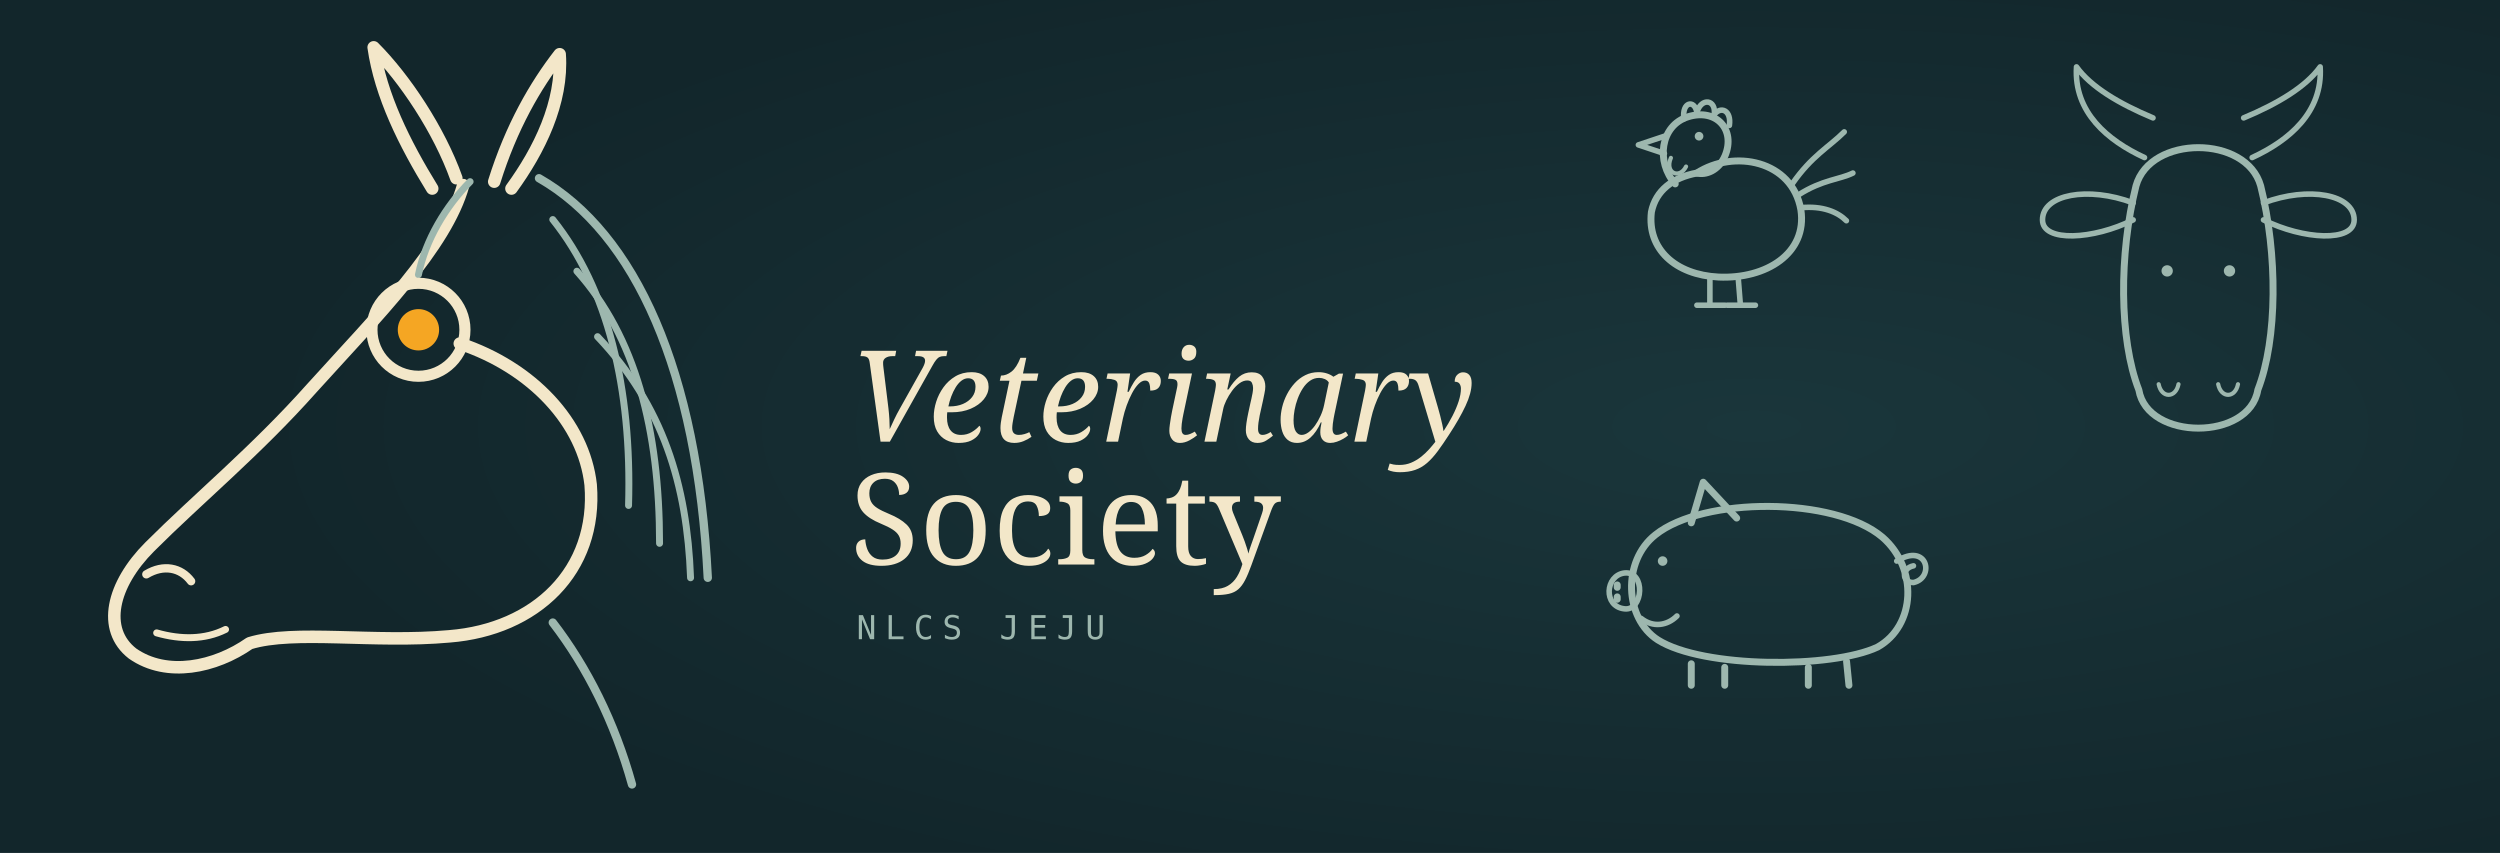
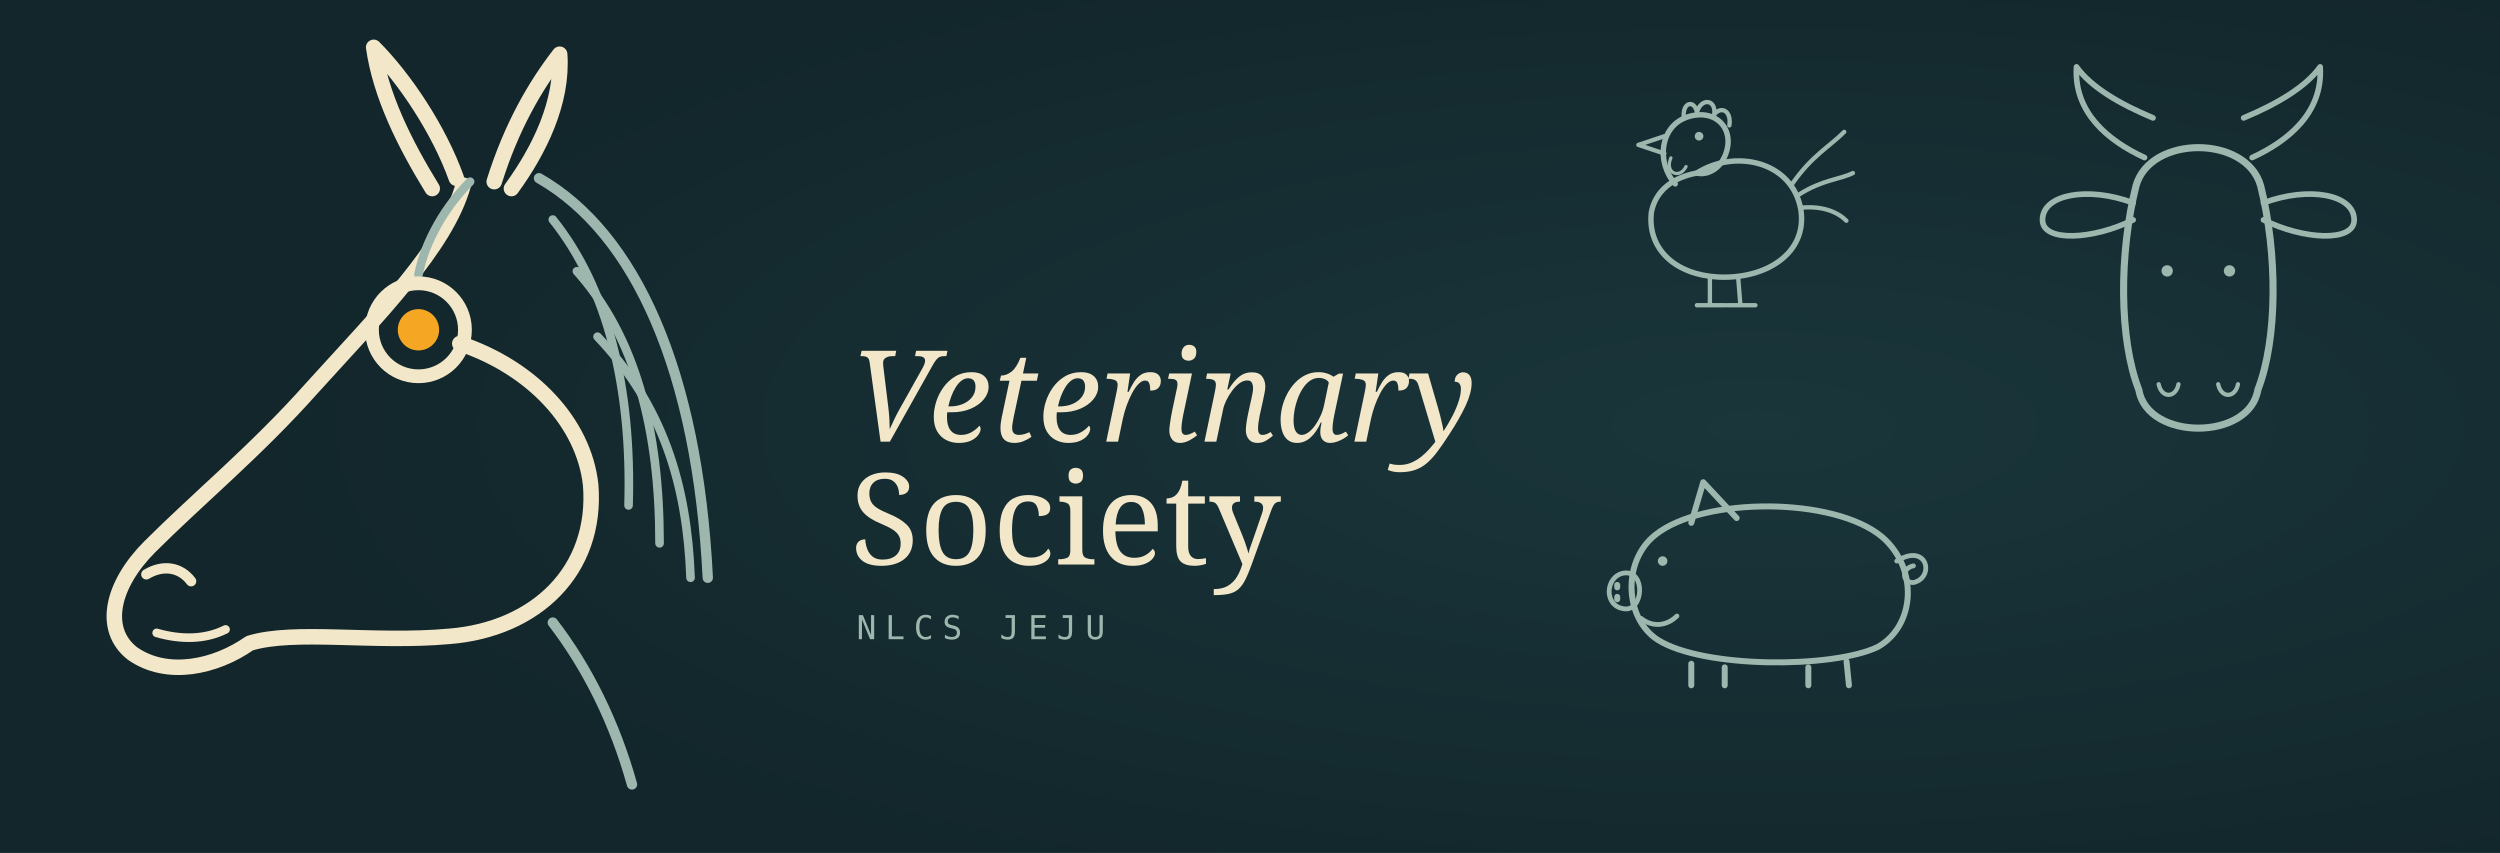
<svg xmlns="http://www.w3.org/2000/svg" viewBox="0 0 1800 614" width="1800" height="614">
  <rect width="1800" height="614" fill="#12262B" />
  <defs>
    <radialGradient id="g" cx="70%" cy="50%" r="60%">
      <stop offset="0" stop-color="#1A363B" />
      <stop offset="1" stop-color="#12262B" />
    </radialGradient>
  </defs>
  <rect width="1800" height="614" fill="url(#g)" />
  <g transform="translate(26 44) scale(1.24)">
-     <path pathLength="1000" vector-effect="non-scaling-stroke" d="M 230 74 C 214 48 200 20 196 -8 C 214 10 234 40 244 68" fill="none" stroke="#F3E7C9" stroke-width="9" stroke-linecap="round" stroke-linejoin="round" data-t="0.25" data-wait="0.00" />
-     <path pathLength="1000" vector-effect="non-scaling-stroke" d="M 266 70 C 276 38 290 14 304 -4 C 306 24 292 52 276 74" fill="none" stroke="#F3E7C9" stroke-width="9" stroke-linecap="round" stroke-linejoin="round" data-t="0.25" data-wait="0.10" />
-     <path pathLength="1000" vector-effect="non-scaling-stroke" d="M 248 72 C 238 108 198 148 160 190 C 128 226 94 254 66 282 C 44 304 38 330 56 344 C 76 358 104 352 124 338 C 150 330 196 338 240 334 C 290 330 326 296 322 246 C 318 210 288 178 246 164" fill="none" stroke="#F3E7C9" stroke-width="9" stroke-linecap="round" stroke-linejoin="round" data-t="0.95" data-wait="0.30" />
-     <path pathLength="1000" vector-effect="non-scaling-stroke" d="M 252 70 C 238 84 226 104 222 124" fill="none" stroke="#9DB7AE" stroke-width="5" stroke-linecap="round" stroke-linejoin="round" data-t="0.2" data-wait="0.50" />
-     <path pathLength="1000" vector-effect="non-scaling-stroke" d="M 292 68 C 348 100 384 180 390 300" fill="none" stroke="#9DB7AE" stroke-width="6" stroke-linecap="round" stroke-linejoin="round" data-t="0.4" data-wait="0.55" />
-     <path pathLength="1000" vector-effect="non-scaling-stroke" d="M 300 92 C 332 132 346 190 344 258" fill="none" stroke="#9DB7AE" stroke-width="5" stroke-linecap="round" stroke-linejoin="round" data-t="0.35" data-wait="0.62" />
-     <path pathLength="1000" vector-effect="non-scaling-stroke" d="M 314 122 C 348 160 362 214 362 280" fill="none" stroke="#9DB7AE" stroke-width="5" stroke-linecap="round" stroke-linejoin="round" data-t="0.35" data-wait="0.69" />
-     <path pathLength="1000" vector-effect="non-scaling-stroke" d="M 326 160 C 364 200 378 246 380 300" fill="none" stroke="#9DB7AE" stroke-width="5" stroke-linecap="round" stroke-linejoin="round" data-t="0.35" data-wait="0.76" />
-     <path pathLength="1000" vector-effect="non-scaling-stroke" d="M 300 326 C 320 352 336 384 346 420" fill="none" stroke="#9DB7AE" stroke-width="6" stroke-linecap="round" stroke-linejoin="round" data-t="0.3" data-wait="0.95" />
-     <path pathLength="1000" vector-effect="non-scaling-stroke" d="M 64 298 C 74 292 84 294 90 302" fill="none" stroke="#F3E7C9" stroke-width="6" stroke-linecap="round" stroke-linejoin="round" data-t="0.18" data-wait="1.15" />
-     <path pathLength="1000" vector-effect="non-scaling-stroke" d="M 70 332 C 84 336 98 336 110 330" fill="none" stroke="#F3E7C9" stroke-width="5" stroke-linecap="round" stroke-linejoin="round" data-t="0.18" data-wait="1.22" />
+     <path pathLength="1000" d="M 230 74 C 214 48 200 20 196 -8 C 214 10 234 40 244 68" fill="none" stroke="#F3E7C9" stroke-width="9" stroke-linecap="round" stroke-linejoin="round" data-t="0.25" data-wait="0.00" />
+     <path pathLength="1000" d="M 266 70 C 276 38 290 14 304 -4 C 306 24 292 52 276 74" fill="none" stroke="#F3E7C9" stroke-width="9" stroke-linecap="round" stroke-linejoin="round" data-t="0.25" data-wait="0.10" />
+     <path pathLength="1000" d="M 248 72 C 238 108 198 148 160 190 C 128 226 94 254 66 282 C 44 304 38 330 56 344 C 76 358 104 352 124 338 C 150 330 196 338 240 334 C 290 330 326 296 322 246 C 318 210 288 178 246 164" fill="none" stroke="#F3E7C9" stroke-width="9" stroke-linecap="round" stroke-linejoin="round" data-t="0.95" data-wait="0.30" />
+     <path pathLength="1000" d="M 252 70 C 238 84 226 104 222 124" fill="none" stroke="#9DB7AE" stroke-width="5" stroke-linecap="round" stroke-linejoin="round" data-t="0.2" data-wait="0.50" />
+     <path pathLength="1000" d="M 292 68 C 348 100 384 180 390 300" fill="none" stroke="#9DB7AE" stroke-width="6" stroke-linecap="round" stroke-linejoin="round" data-t="0.4" data-wait="0.55" />
+     <path pathLength="1000" d="M 300 92 C 332 132 346 190 344 258" fill="none" stroke="#9DB7AE" stroke-width="5" stroke-linecap="round" stroke-linejoin="round" data-t="0.35" data-wait="0.62" />
+     <path pathLength="1000" d="M 314 122 C 348 160 362 214 362 280" fill="none" stroke="#9DB7AE" stroke-width="5" stroke-linecap="round" stroke-linejoin="round" data-t="0.35" data-wait="0.69" />
+     <path pathLength="1000" d="M 326 160 C 364 200 378 246 380 300" fill="none" stroke="#9DB7AE" stroke-width="5" stroke-linecap="round" stroke-linejoin="round" data-t="0.35" data-wait="0.76" />
+     <path pathLength="1000" d="M 300 326 C 320 352 336 384 346 420" fill="none" stroke="#9DB7AE" stroke-width="6" stroke-linecap="round" stroke-linejoin="round" data-t="0.3" data-wait="0.95" />
+     <path pathLength="1000" d="M 64 298 C 74 292 84 294 90 302" fill="none" stroke="#F3E7C9" stroke-width="6" stroke-linecap="round" stroke-linejoin="round" data-t="0.18" data-wait="1.15" />
+     <path pathLength="1000" d="M 70 332 C 84 336 98 336 110 330" fill="none" stroke="#F3E7C9" stroke-width="5" stroke-linecap="round" stroke-linejoin="round" data-t="0.18" data-wait="1.22" />
    <g>
-       <circle cx="222" cy="156" r="27" fill="none" stroke="#F3E7C9" stroke-width="8" vector-effect="non-scaling-stroke" />
+       <circle cx="222" cy="156" r="27" fill="none" stroke="#F3E7C9" stroke-width="8" />
    </g>
    <g>
-       <circle cx="222" cy="156" r="12" fill="#F5A623" stroke="none" stroke-width="0" vector-effect="non-scaling-stroke" />
+       <circle cx="222" cy="156" r="12" fill="#F5A623" stroke="none" stroke-width="0" />
    </g>
  </g>
  <g transform="translate(612 318) scale(1.58)">
    <text x="0" y="0" font-family="Fraunces, Georgia, serif" font-size="58" font-style="italic" font-weight="400" letter-spacing="0" fill="#F3E7C9">Veterinary</text>
    <text x="0" y="56" font-family="Fraunces, Georgia, serif" font-size="58" font-style="normal" font-weight="400" letter-spacing="0" fill="#F3E7C9">Society</text>
    <text x="3" y="90" font-family="'IBM Plex Mono', monospace" font-size="15" font-style="normal" font-weight="400" letter-spacing="4" fill="#9DB7AE">NLCS JEJU</text>
  </g>
  <g transform="translate(1150 70) scale(0.78)">
-     <path pathLength="1000" vector-effect="non-scaling-stroke" d="M 92 70 C 126 48 180 58 188 104 C 194 144 156 168 112 166 C 72 164 46 140 50 106 C 54 86 70 74 92 70" fill="none" stroke="#9DB7AE" stroke-width="5" stroke-linecap="round" stroke-linejoin="round" data-t="0.55" data-wait="1.55" />
-     <path pathLength="1000" vector-effect="non-scaling-stroke" d="M 72 80 C 54 60 58 26 84 18 C 110 10 128 30 118 54 C 112 68 100 72 92 70" fill="none" stroke="#9DB7AE" stroke-width="5" stroke-linecap="round" stroke-linejoin="round" data-t="0.3" data-wait="2.05" />
-     <path pathLength="1000" vector-effect="non-scaling-stroke" d="M 62 36 L 38 44 L 62 52" fill="none" stroke="#9DB7AE" stroke-width="4" stroke-linecap="round" stroke-linejoin="round" data-t="0.12" data-wait="2.30" />
-     <path pathLength="1000" vector-effect="non-scaling-stroke" d="M 80 20 C 78 4 90 2 92 14 C 96 0 110 2 108 16 C 114 8 124 12 122 26" fill="none" stroke="#9DB7AE" stroke-width="4" stroke-linecap="round" stroke-linejoin="round" data-t="0.2" data-wait="2.40" />
-     <path pathLength="1000" vector-effect="non-scaling-stroke" d="M 68 56 C 62 70 76 76 82 64" fill="none" stroke="#9DB7AE" stroke-width="3" stroke-linecap="round" stroke-linejoin="round" data-t="0.1" data-wait="2.55" />
-     <path pathLength="1000" vector-effect="non-scaling-stroke" d="M 180 80 C 198 54 214 46 228 32 M 186 90 C 208 76 224 76 236 70 M 188 102 C 208 100 222 106 230 114" fill="none" stroke="#9DB7AE" stroke-width="4" stroke-linecap="round" stroke-linejoin="round" data-t="0.3" data-wait="2.60" />
-     <path pathLength="1000" vector-effect="non-scaling-stroke" d="M 104 166 L 104 190 M 92 192 L 118 192 M 130 165 L 132 190 M 120 192 L 146 192" fill="none" stroke="#9DB7AE" stroke-width="4" stroke-linecap="round" stroke-linejoin="round" data-t="0.2" data-wait="2.85" />
+     <path pathLength="1000" d="M 92 70 C 126 48 180 58 188 104 C 194 144 156 168 112 166 C 72 164 46 140 50 106 C 54 86 70 74 92 70" fill="none" stroke="#9DB7AE" stroke-width="5" stroke-linecap="round" stroke-linejoin="round" data-t="0.55" data-wait="1.55" />
+     <path pathLength="1000" d="M 72 80 C 54 60 58 26 84 18 C 110 10 128 30 118 54 C 112 68 100 72 92 70" fill="none" stroke="#9DB7AE" stroke-width="5" stroke-linecap="round" stroke-linejoin="round" data-t="0.3" data-wait="2.05" />
+     <path pathLength="1000" d="M 62 36 L 38 44 L 62 52" fill="none" stroke="#9DB7AE" stroke-width="4" stroke-linecap="round" stroke-linejoin="round" data-t="0.12" data-wait="2.30" />
+     <path pathLength="1000" d="M 80 20 C 78 4 90 2 92 14 C 96 0 110 2 108 16 C 114 8 124 12 122 26" fill="none" stroke="#9DB7AE" stroke-width="4" stroke-linecap="round" stroke-linejoin="round" data-t="0.2" data-wait="2.40" />
+     <path pathLength="1000" d="M 68 56 C 62 70 76 76 82 64" fill="none" stroke="#9DB7AE" stroke-width="3" stroke-linecap="round" stroke-linejoin="round" data-t="0.1" data-wait="2.55" />
+     <path pathLength="1000" d="M 180 80 C 198 54 214 46 228 32 M 186 90 C 208 76 224 76 236 70 M 188 102 C 208 100 222 106 230 114" fill="none" stroke="#9DB7AE" stroke-width="4" stroke-linecap="round" stroke-linejoin="round" data-t="0.3" data-wait="2.60" />
+     <path pathLength="1000" d="M 104 166 L 104 190 M 92 192 L 118 192 M 130 165 L 132 190 M 120 192 L 146 192" fill="none" stroke="#9DB7AE" stroke-width="4" stroke-linecap="round" stroke-linejoin="round" data-t="0.2" data-wait="2.85" />
    <g>
-       <circle cx="94" cy="36" r="4" fill="#9DB7AE" stroke="none" stroke-width="0" vector-effect="non-scaling-stroke" />
+       <circle cx="94" cy="36" r="4" fill="#9DB7AE" stroke="none" stroke-width="0" />
    </g>
  </g>
  <g transform="translate(1130 330) scale(0.86)">
-     <path pathLength="1000" vector-effect="non-scaling-stroke" d="M 72 64 C 112 32 222 32 262 66 C 292 92 290 140 258 158 C 220 176 112 176 74 152 C 46 134 44 86 72 64" fill="none" stroke="#9DB7AE" stroke-width="5" stroke-linecap="round" stroke-linejoin="round" data-t="0.6" data-wait="1.25" />
-     <path pathLength="1000" vector-effect="non-scaling-stroke" d="M 46 96 C 30 98 28 124 46 126 C 62 128 64 94 46 96" fill="none" stroke="#9DB7AE" stroke-width="4" stroke-linecap="round" stroke-linejoin="round" data-t="0.2" data-wait="1.80" />
-     <path pathLength="1000" vector-effect="non-scaling-stroke" d="M 40 106 L 40 108 M 40 116 L 40 118" fill="none" stroke="#9DB7AE" stroke-width="5" stroke-linecap="round" stroke-linejoin="round" data-t="0.08" data-wait="1.95" />
-     <path pathLength="1000" vector-effect="non-scaling-stroke" d="M 60 134 C 70 142 82 140 90 132" fill="none" stroke="#9DB7AE" stroke-width="4" stroke-linecap="round" stroke-linejoin="round" data-t="0.12" data-wait="2.00" />
-     <path pathLength="1000" vector-effect="non-scaling-stroke" d="M 102 54 L 112 20 L 140 50" fill="none" stroke="#9DB7AE" stroke-width="5" stroke-linecap="round" stroke-linejoin="round" data-t="0.2" data-wait="2.05" />
-     <path pathLength="1000" vector-effect="non-scaling-stroke" d="M 274 86 C 300 70 306 100 288 104 C 278 104 278 92 288 90" fill="none" stroke="#9DB7AE" stroke-width="4" stroke-linecap="round" stroke-linejoin="round" data-t="0.25" data-wait="2.20" />
-     <path pathLength="1000" vector-effect="non-scaling-stroke" d="M 102 172 L 102 190 M 130 175 L 130 190 M 200 175 L 200 190 M 232 170 L 234 190" fill="none" stroke="#9DB7AE" stroke-width="5" stroke-linecap="round" stroke-linejoin="round" data-t="0.25" data-wait="2.40" />
+     <path pathLength="1000" d="M 72 64 C 112 32 222 32 262 66 C 292 92 290 140 258 158 C 220 176 112 176 74 152 C 46 134 44 86 72 64" fill="none" stroke="#9DB7AE" stroke-width="5" stroke-linecap="round" stroke-linejoin="round" data-t="0.6" data-wait="1.25" />
+     <path pathLength="1000" d="M 46 96 C 30 98 28 124 46 126 C 62 128 64 94 46 96" fill="none" stroke="#9DB7AE" stroke-width="4" stroke-linecap="round" stroke-linejoin="round" data-t="0.2" data-wait="1.80" />
+     <path pathLength="1000" d="M 40 106 L 40 108 M 40 116 L 40 118" fill="none" stroke="#9DB7AE" stroke-width="5" stroke-linecap="round" stroke-linejoin="round" data-t="0.08" data-wait="1.95" />
+     <path pathLength="1000" d="M 60 134 C 70 142 82 140 90 132" fill="none" stroke="#9DB7AE" stroke-width="4" stroke-linecap="round" stroke-linejoin="round" data-t="0.12" data-wait="2.00" />
+     <path pathLength="1000" d="M 102 54 L 112 20 L 140 50" fill="none" stroke="#9DB7AE" stroke-width="5" stroke-linecap="round" stroke-linejoin="round" data-t="0.2" data-wait="2.05" />
+     <path pathLength="1000" d="M 274 86 C 300 70 306 100 288 104 C 278 104 278 92 288 90" fill="none" stroke="#9DB7AE" stroke-width="4" stroke-linecap="round" stroke-linejoin="round" data-t="0.25" data-wait="2.20" />
+     <path pathLength="1000" d="M 102 172 L 102 190 M 130 175 L 130 190 M 200 175 L 200 190 M 232 170 L 234 190" fill="none" stroke="#9DB7AE" stroke-width="5" stroke-linecap="round" stroke-linejoin="round" data-t="0.25" data-wait="2.40" />
    <g>
-       <circle cx="78" cy="86" r="4" fill="#9DB7AE" stroke="none" stroke-width="0" vector-effect="non-scaling-stroke" />
+       <circle cx="78" cy="86" r="4" fill="#9DB7AE" stroke="none" stroke-width="0" />
    </g>
  </g>
  <g transform="translate(1440 40) scale(1.02)">
-     <path pathLength="1000" vector-effect="non-scaling-stroke" d="M 96 92 C 84 140 84 200 98 236 C 104 272 176 272 182 236 C 196 200 196 140 184 92 C 174 56 106 56 96 92" fill="none" stroke="#9DB7AE" stroke-width="5" stroke-linecap="round" stroke-linejoin="round" data-t="0.7" data-wait="1.75" />
-     <path pathLength="1000" vector-effect="non-scaling-stroke" d="M 94 104 C 62 92 30 98 30 116 C 30 132 66 130 94 116" fill="none" stroke="#9DB7AE" stroke-width="4" stroke-linecap="round" stroke-linejoin="round" data-t="0.3" data-wait="2.30" />
-     <path pathLength="1000" vector-effect="non-scaling-stroke" d="M 186 104 C 218 92 250 98 250 116 C 250 132 214 130 186 116" fill="none" stroke="#9DB7AE" stroke-width="4" stroke-linecap="round" stroke-linejoin="round" data-t="0.3" data-wait="2.30" />
-     <path pathLength="1000" vector-effect="non-scaling-stroke" d="M 102 72 C 76 60 52 40 54 8 C 64 22 84 34 108 44" fill="none" stroke="#9DB7AE" stroke-width="4" stroke-linecap="round" stroke-linejoin="round" data-t="0.3" data-wait="2.55" />
-     <path pathLength="1000" vector-effect="non-scaling-stroke" d="M 178 72 C 204 60 228 40 226 8 C 216 22 196 34 172 44" fill="none" stroke="#9DB7AE" stroke-width="4" stroke-linecap="round" stroke-linejoin="round" data-t="0.3" data-wait="2.55" />
-     <path pathLength="1000" vector-effect="non-scaling-stroke" d="M 112 232 C 114 242 124 242 126 232 M 154 232 C 156 242 166 242 168 232" fill="none" stroke="#9DB7AE" stroke-width="3" stroke-linecap="round" stroke-linejoin="round" data-t="0.15" data-wait="2.85" />
+     <path pathLength="1000" d="M 96 92 C 84 140 84 200 98 236 C 104 272 176 272 182 236 C 196 200 196 140 184 92 C 174 56 106 56 96 92" fill="none" stroke="#9DB7AE" stroke-width="5" stroke-linecap="round" stroke-linejoin="round" data-t="0.7" data-wait="1.75" />
+     <path pathLength="1000" d="M 94 104 C 62 92 30 98 30 116 C 30 132 66 130 94 116" fill="none" stroke="#9DB7AE" stroke-width="4" stroke-linecap="round" stroke-linejoin="round" data-t="0.3" data-wait="2.30" />
+     <path pathLength="1000" d="M 186 104 C 218 92 250 98 250 116 C 250 132 214 130 186 116" fill="none" stroke="#9DB7AE" stroke-width="4" stroke-linecap="round" stroke-linejoin="round" data-t="0.3" data-wait="2.30" />
+     <path pathLength="1000" d="M 102 72 C 76 60 52 40 54 8 C 64 22 84 34 108 44" fill="none" stroke="#9DB7AE" stroke-width="4" stroke-linecap="round" stroke-linejoin="round" data-t="0.3" data-wait="2.55" />
+     <path pathLength="1000" d="M 178 72 C 204 60 228 40 226 8 C 216 22 196 34 172 44" fill="none" stroke="#9DB7AE" stroke-width="4" stroke-linecap="round" stroke-linejoin="round" data-t="0.3" data-wait="2.55" />
+     <path pathLength="1000" d="M 112 232 C 114 242 124 242 126 232 M 154 232 C 156 242 166 242 168 232" fill="none" stroke="#9DB7AE" stroke-width="3" stroke-linecap="round" stroke-linejoin="round" data-t="0.15" data-wait="2.85" />
    <g>
-       <circle cx="118" cy="152" r="4" fill="#9DB7AE" stroke="none" stroke-width="0" vector-effect="non-scaling-stroke" />
+       <circle cx="118" cy="152" r="4" fill="#9DB7AE" stroke="none" stroke-width="0" />
    </g>
    <g>
-       <circle cx="162" cy="152" r="4" fill="#9DB7AE" stroke="none" stroke-width="0" vector-effect="non-scaling-stroke" />
+       <circle cx="162" cy="152" r="4" fill="#9DB7AE" stroke="none" stroke-width="0" />
    </g>
  </g>
</svg>
